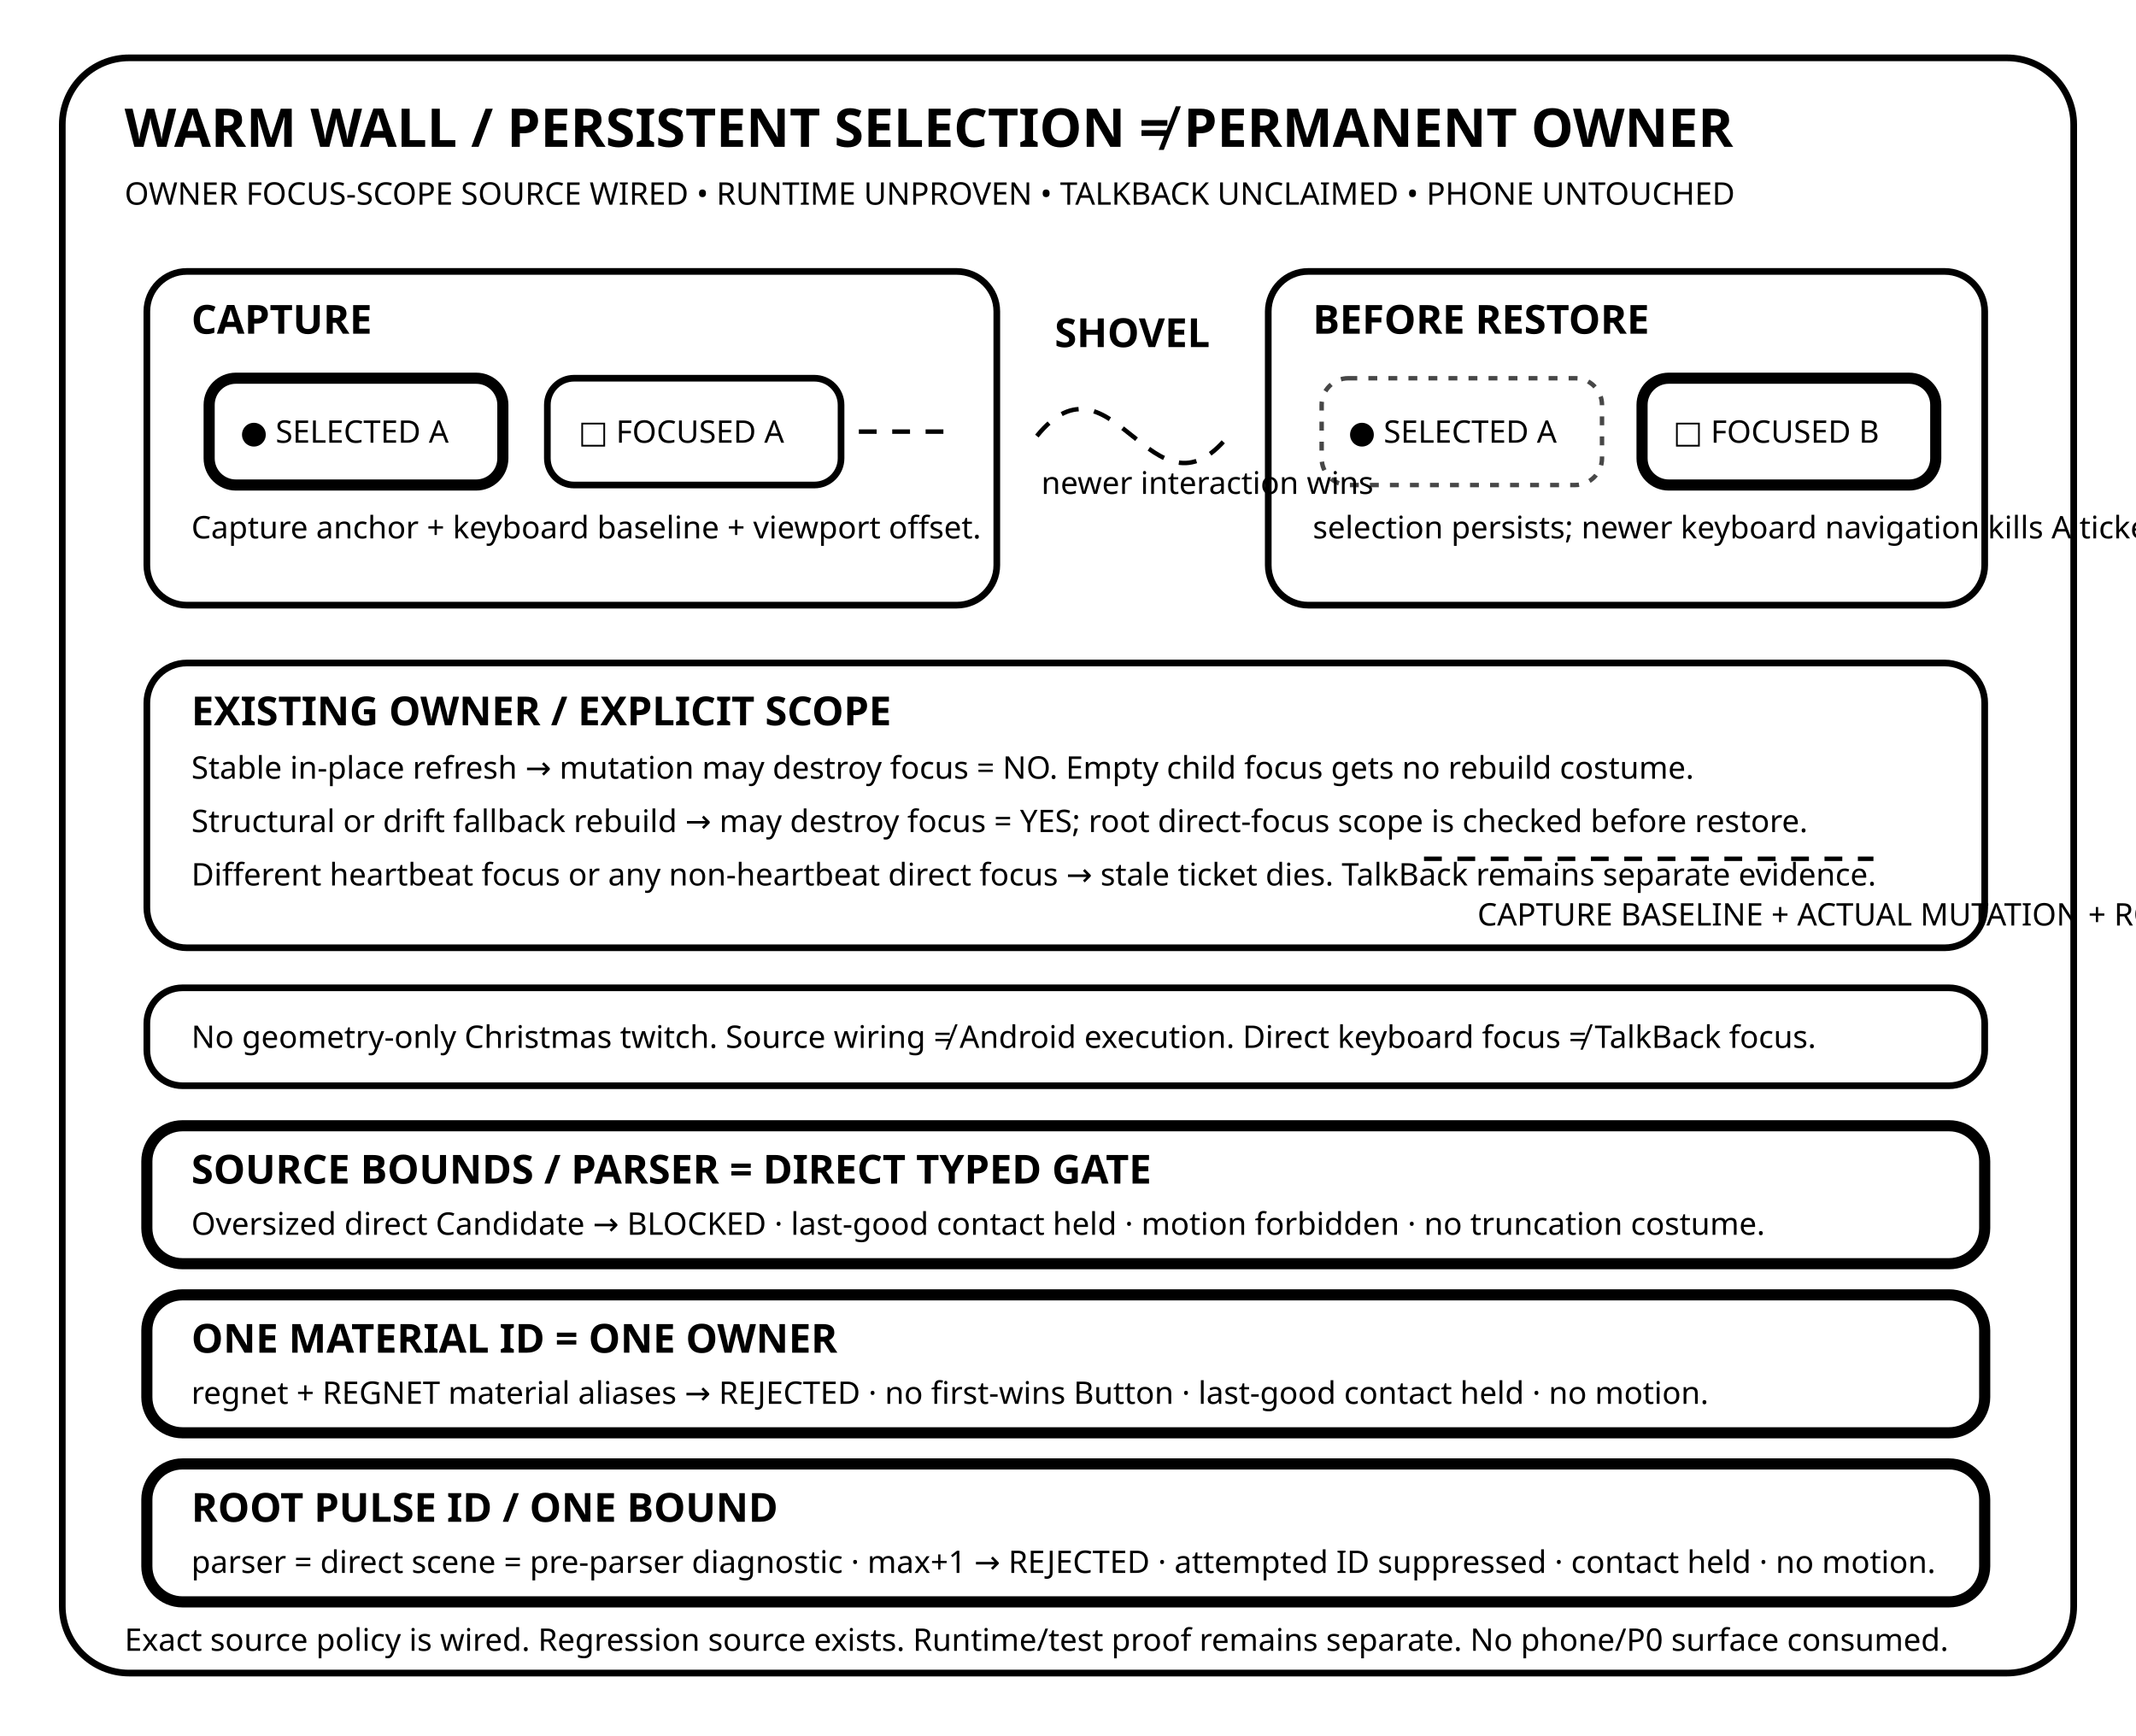
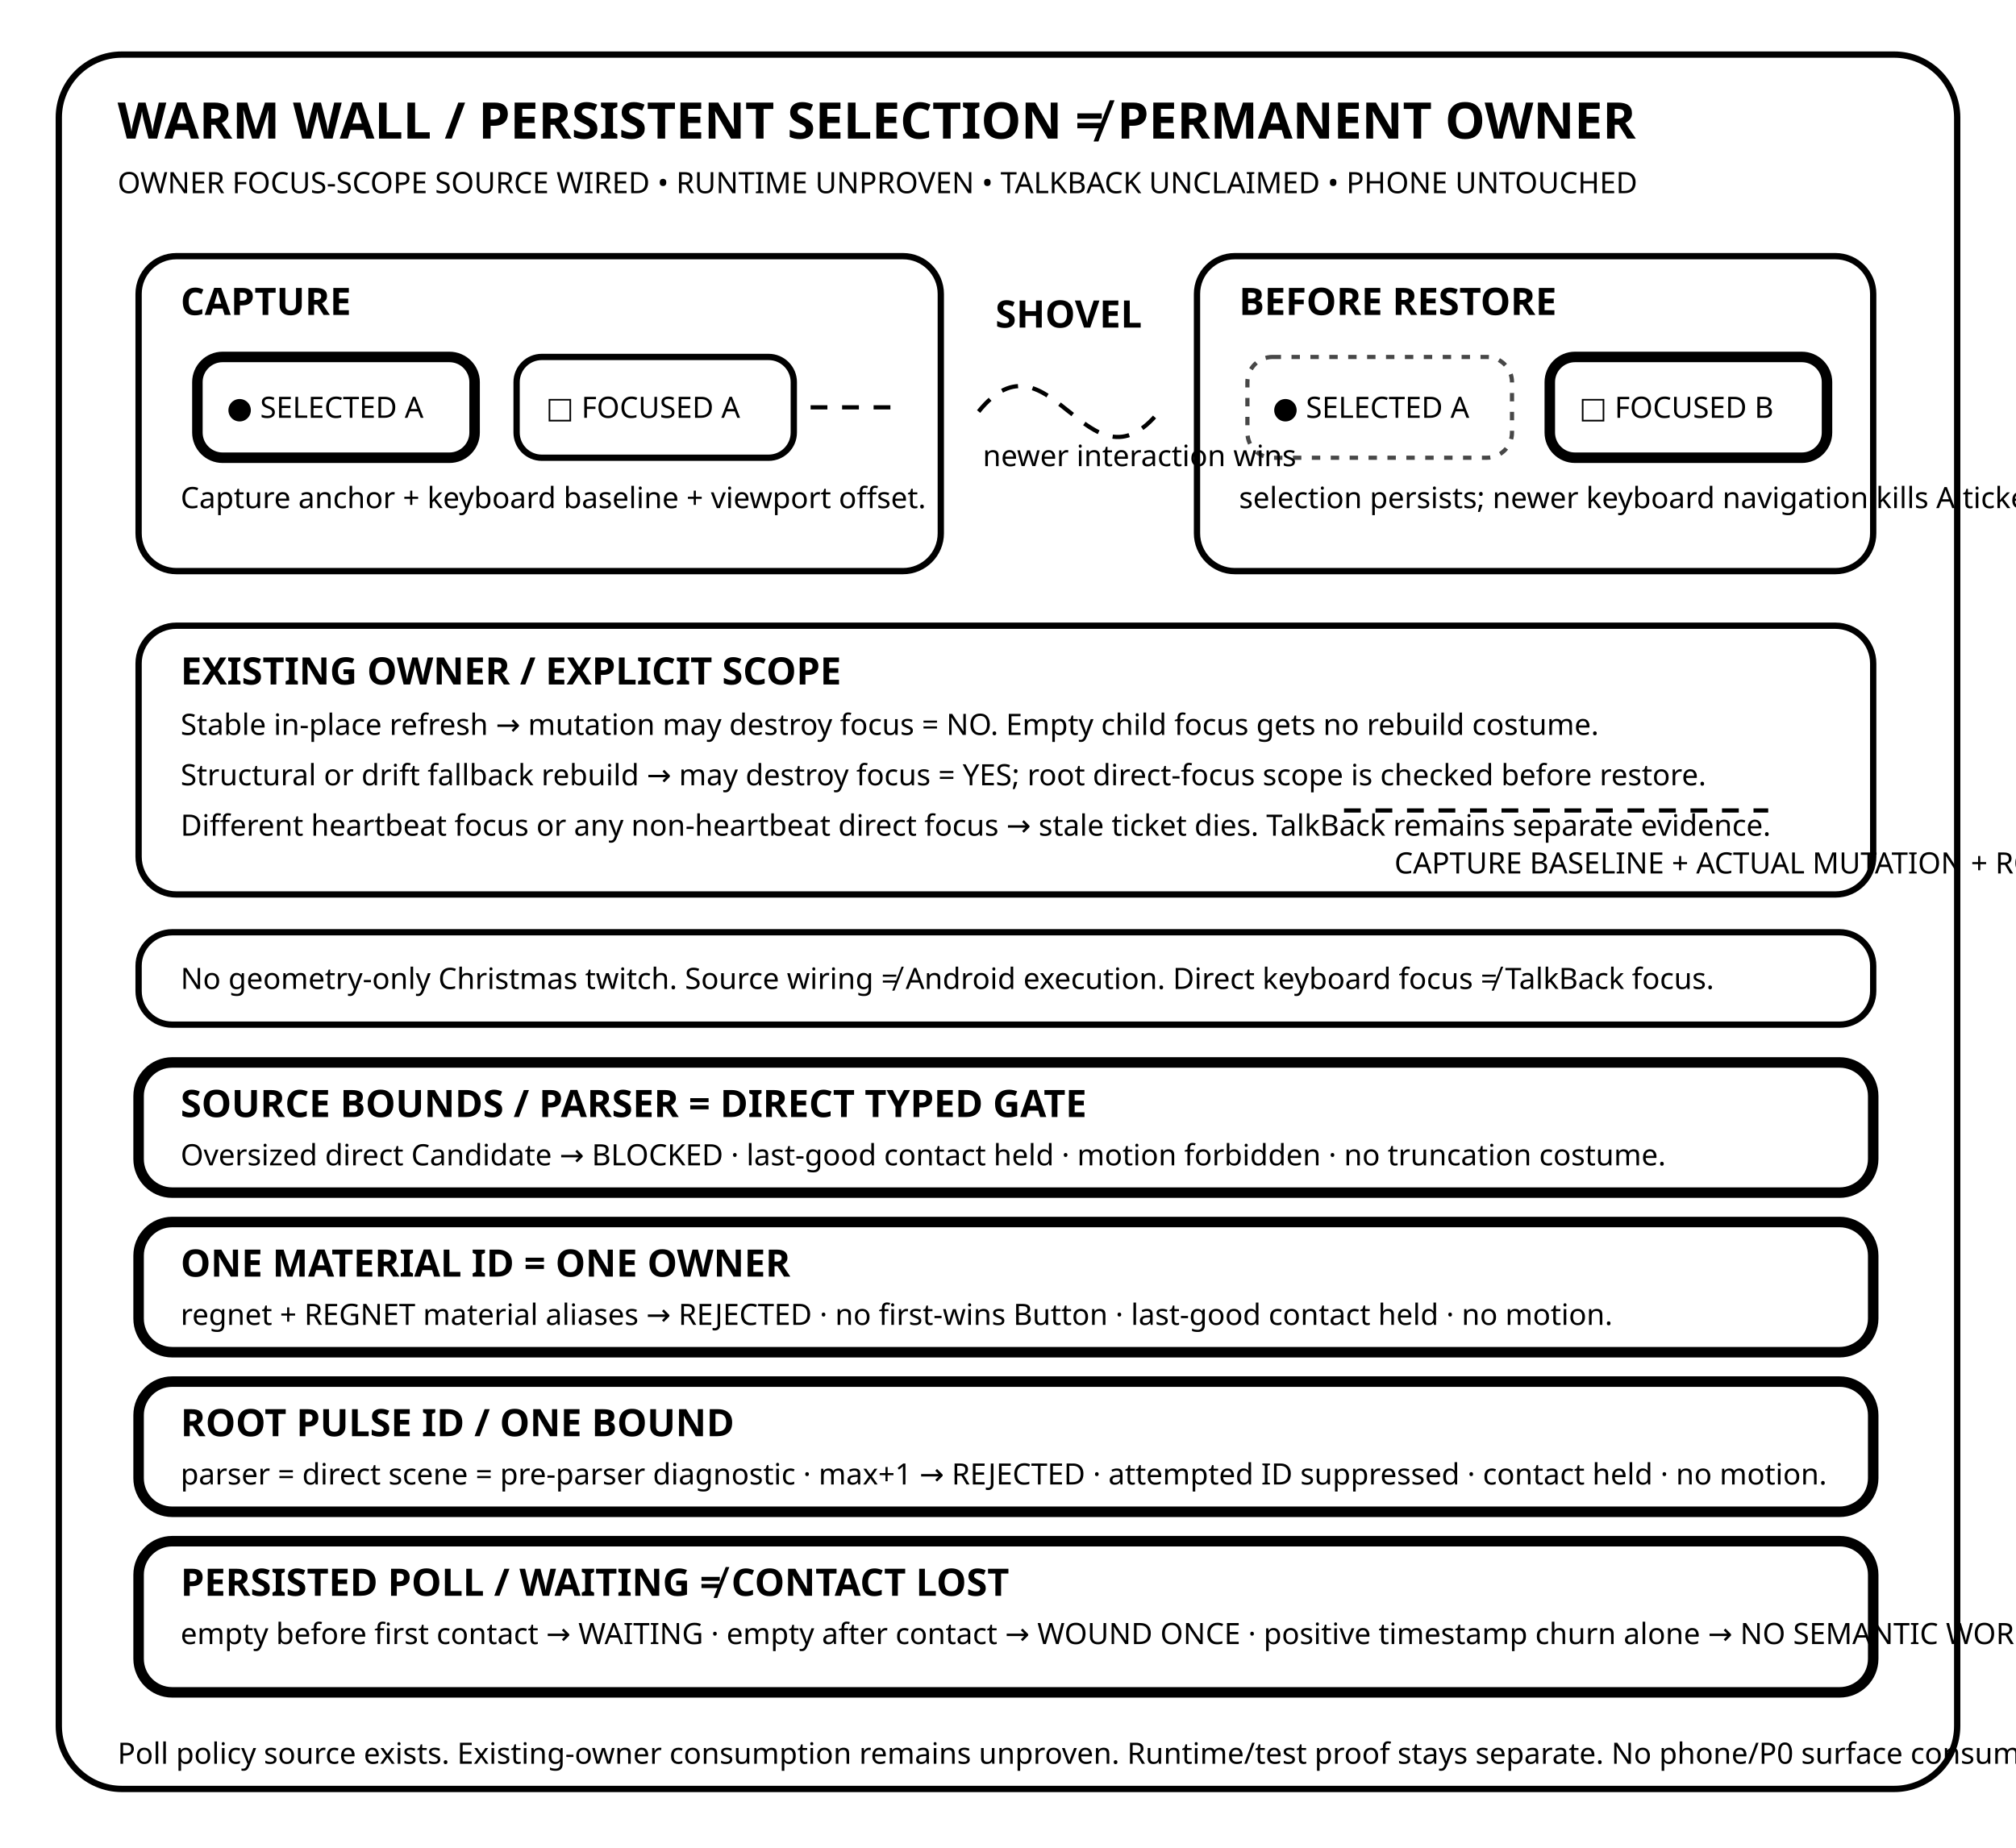
- <svg xmlns="http://www.w3.org/2000/svg" width="960" height="780" viewBox="0 0 960 780" role="img" aria-labelledby="title desc">
+ <svg xmlns="http://www.w3.org/2000/svg" width="960" height="880" viewBox="0 0 960 880" role="img" aria-labelledby="title desc">
  <defs>
    <style>
      text { font-family: system-ui, sans-serif; fill: currentColor; }
      .wall { fill: none; stroke: currentColor; stroke-width: 3; }
      .wire { fill: none; stroke: currentColor; stroke-width: 2; stroke-dasharray: 8 7; }
      .node { fill: none; stroke: currentColor; stroke-width: 3; }
      .scar { fill: none; stroke: currentColor; stroke-width: 5; }
      .ghost { fill: none; stroke: currentColor; stroke-width: 2; stroke-dasharray: 4 5; opacity: .72; }
      .tiny { font-size: 14px; }
      .label { font-size: 18px; font-weight: 700; }
      .big { font-size: 24px; font-weight: 800; }
    </style>
  </defs>
-   <rect class="wall" x="28" y="26" width="904" height="726" rx="30" />
+   <rect class="wall" x="28" y="26" width="904" height="826" rx="30" />
  <text class="big" x="56" y="66">WARM WALL / PERSISTENT SELECTION ≠ PERMANENT OWNER</text>
  <text class="tiny" x="56" y="92">OWNER FOCUS-SCOPE SOURCE WIRED • RUNTIME UNPROVEN • TALKBACK UNCLAIMED • PHONE UNTOUCHED</text>
  <rect class="wall" x="66" y="122" width="382" height="150" rx="18" />
  <text class="label" x="86" y="150">CAPTURE</text>
  <rect class="scar" x="94" y="170" width="132" height="48" rx="12" />
  <text class="tiny" x="108" y="199">● SELECTED A</text>
  <rect class="node" x="246" y="170" width="132" height="48" rx="12" />
  <text class="tiny" x="260" y="199">□ FOCUSED A</text>
  <path class="wire" d="M386 194 H424" />
  <text class="tiny" x="86" y="242">Capture anchor + keyboard baseline + viewport offset.</text>
  <path class="wire" d="M466 196 C500 154 518 238 552 196" />
  <text class="label" x="474" y="156">SHOVEL</text>
  <text class="tiny" x="468" y="222">newer interaction wins</text>
  <rect class="wall" x="570" y="122" width="322" height="150" rx="18" />
  <text class="label" x="590" y="150">BEFORE RESTORE</text>
  <rect class="ghost" x="594" y="170" width="126" height="48" rx="12" />
  <text class="tiny" x="606" y="199">● SELECTED A</text>
  <rect class="scar" x="738" y="170" width="132" height="48" rx="12" />
  <text class="tiny" x="752" y="199">□ FOCUSED B</text>
  <text class="tiny" x="590" y="242">selection persists; newer keyboard navigation kills A ticket</text>
  <rect class="wall" x="66" y="298" width="826" height="128" rx="18" />
  <text class="label" x="86" y="326">EXISTING OWNER / EXPLICIT SCOPE</text>
  <text class="tiny" x="86" y="350">Stable in-place refresh → mutation may destroy focus = NO. Empty child focus gets no rebuild costume.</text>
  <text class="tiny" x="86" y="374">Structural or drift fallback rebuild → may destroy focus = YES; root direct-focus scope is checked before restore.</text>
  <text class="tiny" x="86" y="398">Different heartbeat focus or any non-heartbeat direct focus → stale ticket dies. TalkBack remains separate evidence.</text>
  <path class="wire" d="M640 386 H842" />
  <text class="tiny" x="664" y="416">CAPTURE BASELINE + ACTUAL MUTATION + ROOT FOCUS SCOPE</text>
  <rect class="wall" x="66" y="444" width="826" height="44" rx="16" />
  <text class="tiny" x="86" y="471">No geometry-only Christmas twitch. Source wiring ≠ Android execution. Direct keyboard focus ≠ TalkBack focus.</text>
  <rect class="scar" x="66" y="506" width="826" height="62" rx="16" />
  <text class="label" x="86" y="532">SOURCE BOUNDS / PARSER = DIRECT TYPED GATE</text>
  <text class="tiny" x="86" y="555">Oversized direct Candidate → BLOCKED · last-good contact held · motion forbidden · no truncation costume.</text>
  <rect class="scar" x="66" y="582" width="826" height="62" rx="16" />
  <text class="label" x="86" y="608">ONE MATERIAL ID = ONE OWNER</text>
  <text class="tiny" x="86" y="631">regnet + REGNET material aliases → REJECTED · no first-wins Button · last-good contact held · no motion.</text>
  <rect class="scar" x="66" y="658" width="826" height="62" rx="16" />
  <text class="label" x="86" y="684">ROOT PULSE ID / ONE BOUND</text>
  <text class="tiny" x="86" y="707">parser = direct scene = pre-parser diagnostic · max+1 → REJECTED · attempted ID suppressed · contact held · no motion.</text>
-   <text class="tiny" x="56" y="742">Exact source policy is wired. Regression source exists. Runtime/test proof remains separate. No phone/P0 surface consumed.</text>
+   <rect class="scar" x="66" y="734" width="826" height="72" rx="16" />
+   <text class="label" x="86" y="760">PERSISTED POLL / WAITING ≠ CONTACT LOST</text>
+   <text class="tiny" x="86" y="783">empty before first contact → WAITING · empty after contact → WOUND ONCE · positive timestamp churn alone → NO SEMANTIC WORK</text>
+   <text class="tiny" x="56" y="840">Poll policy source exists. Existing-owner consumption remains unproven. Runtime/test proof stays separate. No phone/P0 surface consumed.</text>
</svg>
